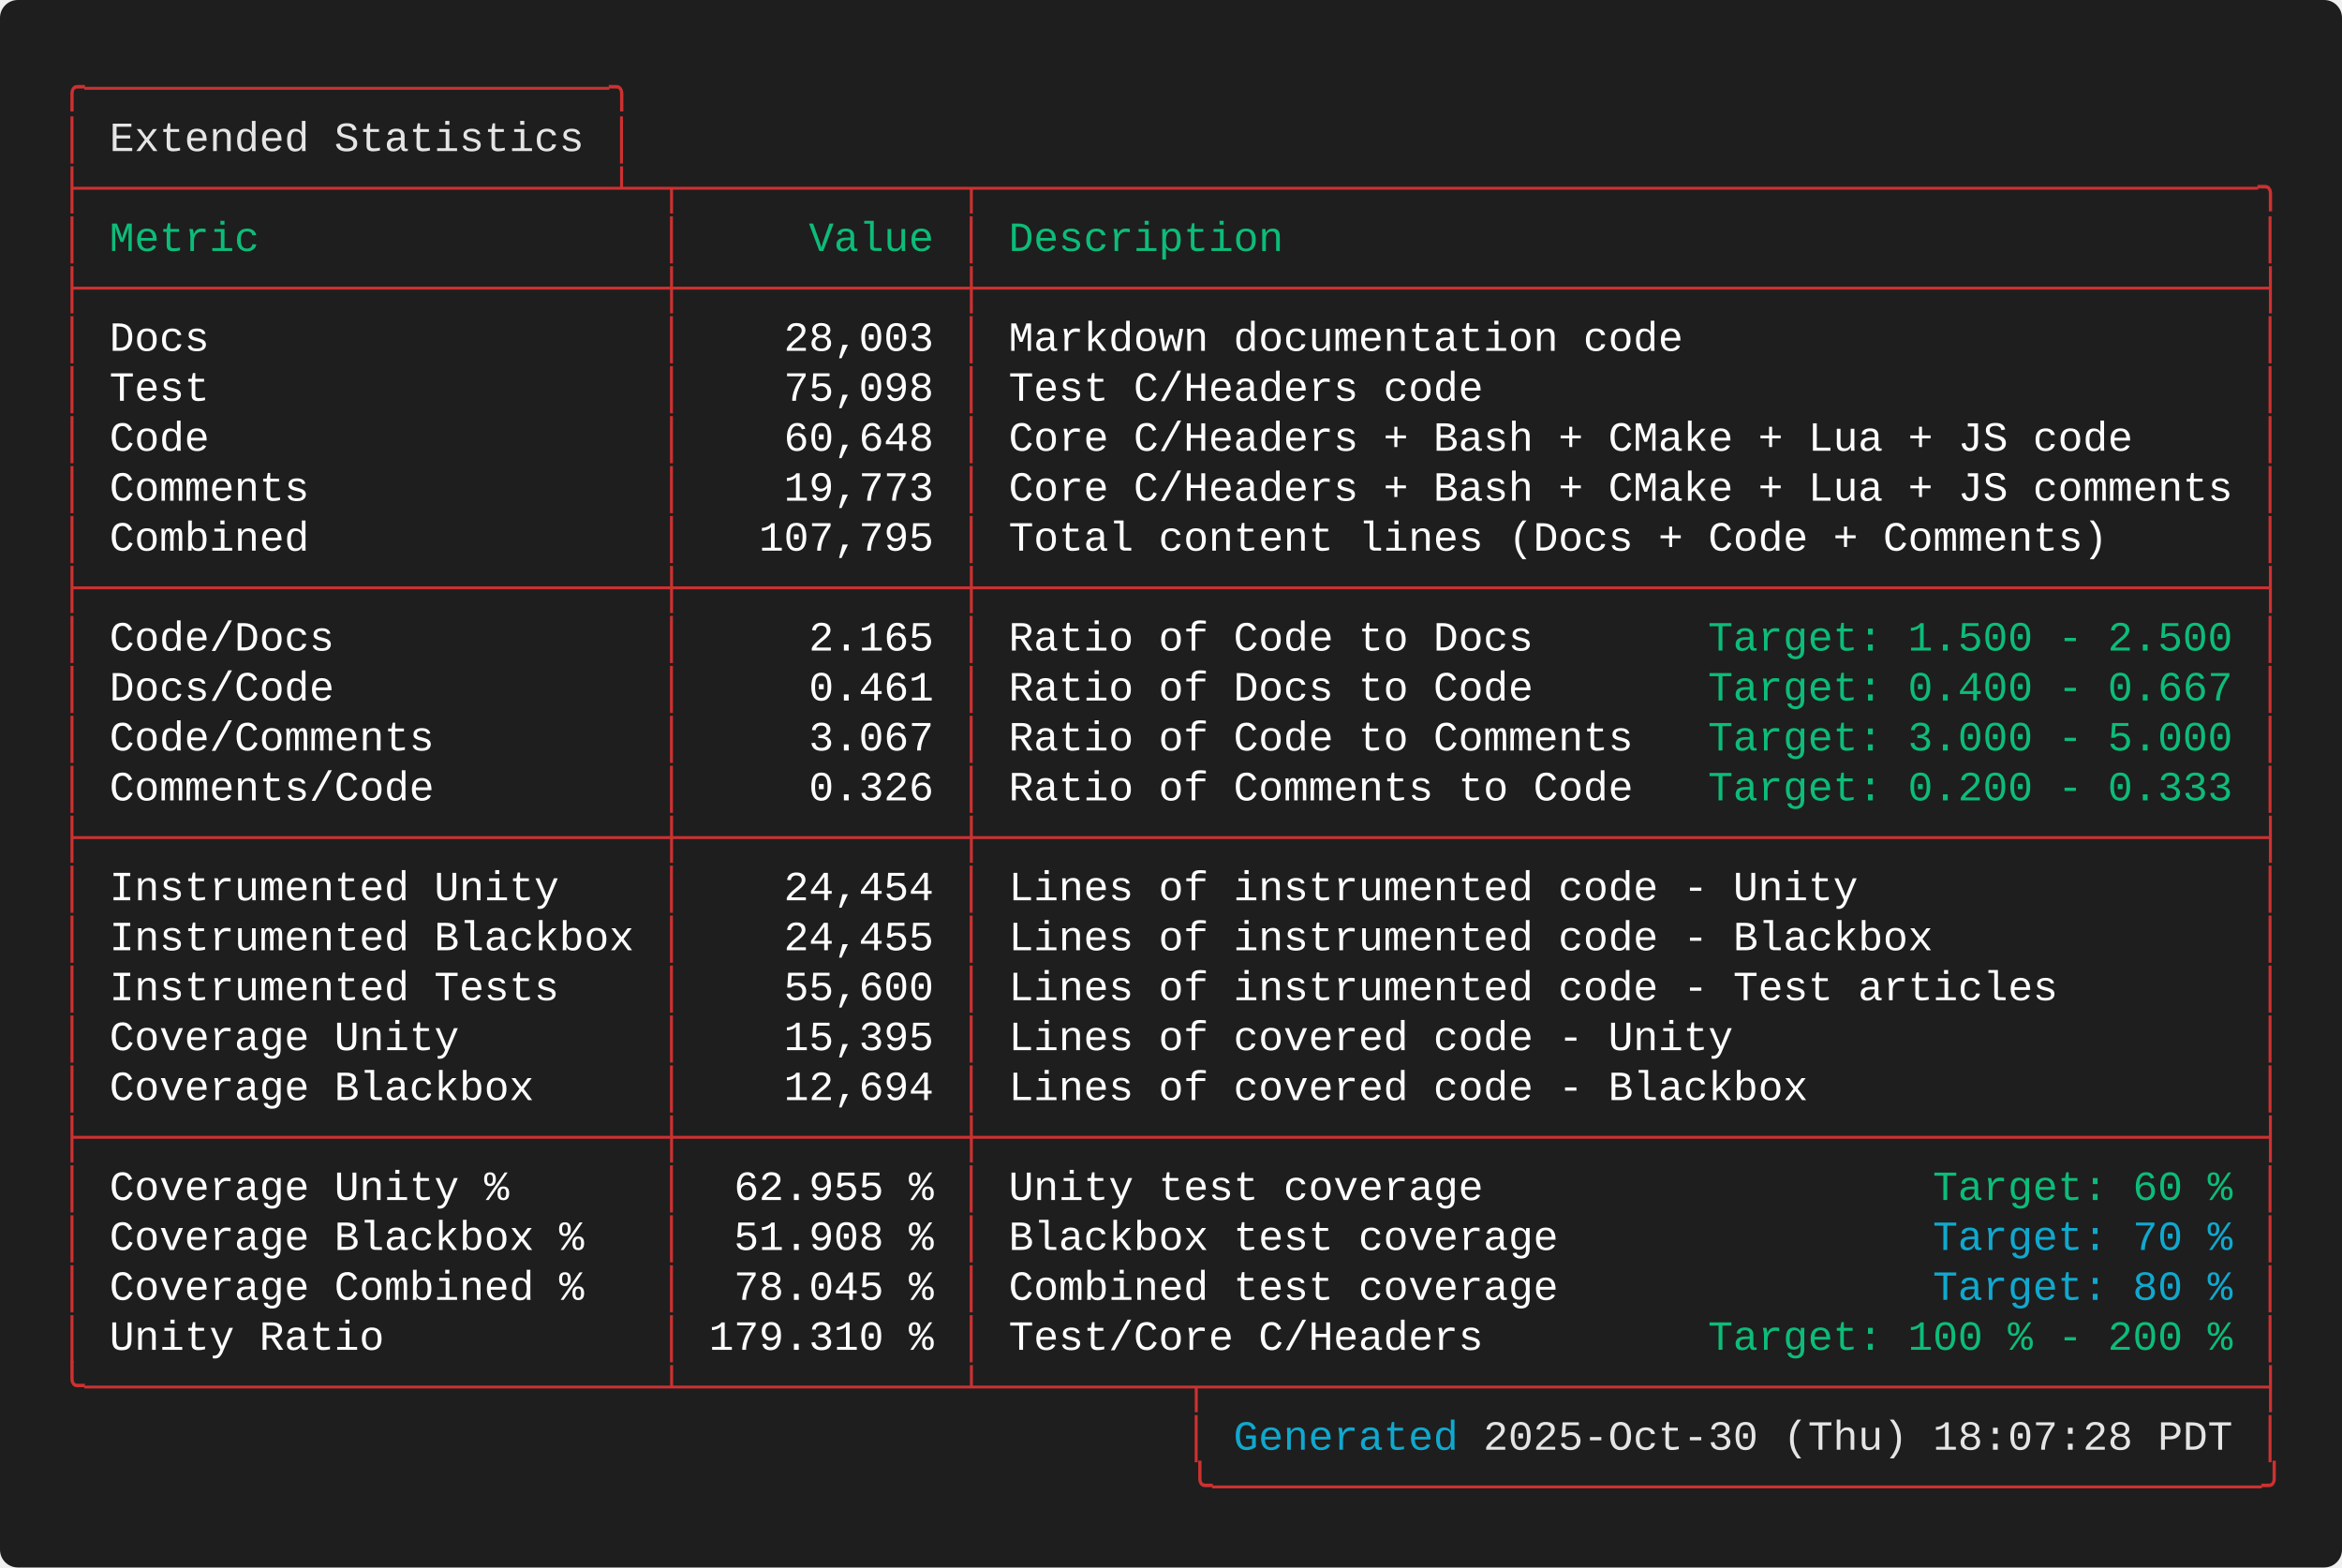
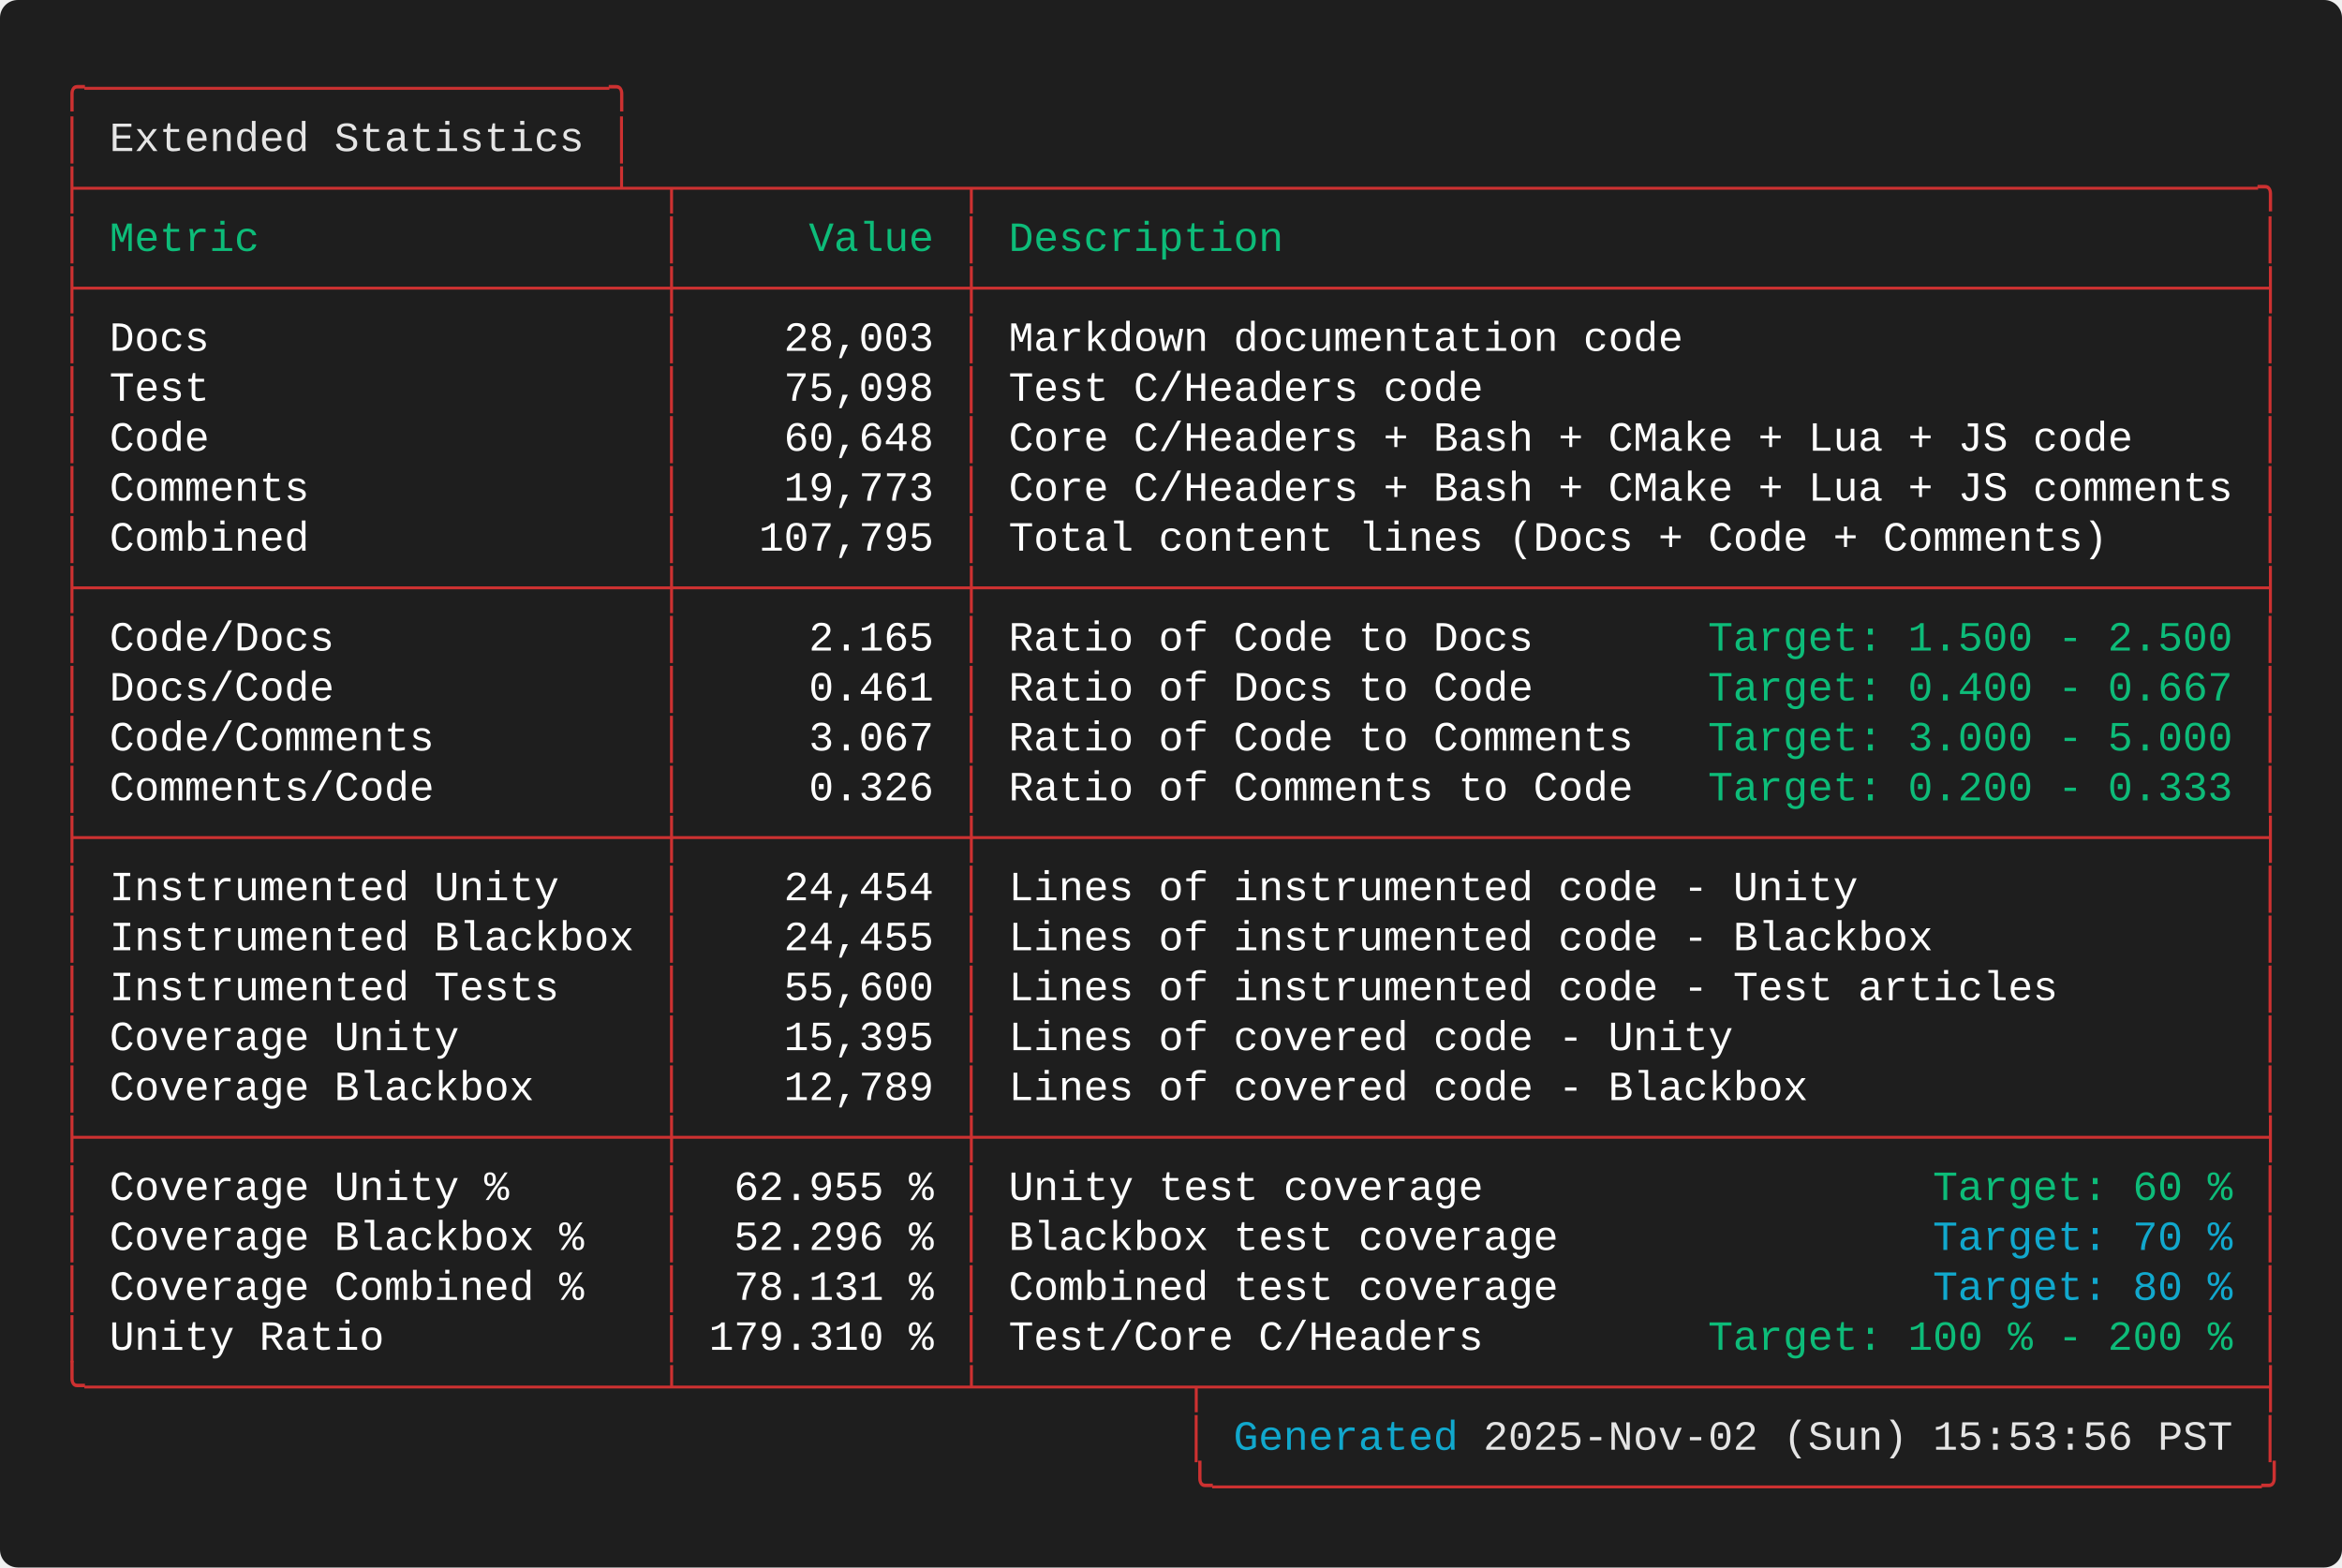
<svg xmlns="http://www.w3.org/2000/svg" width="787.60" height="527.20" viewBox="0 0 787.60 527.20">
  <defs>
    <style type="text/css">.terminal-text { font-family: 'Consolas', 'Consolas', 'Monaco', 'Courier New', monospace; }</style>
  </defs>
  <rect width="100%" height="100%" fill="#1e1e1e" rx="6" />
  <text x="20.00" y="34.00" font-size="14" class="terminal-text" xml:space="preserve" textLength="193.20" lengthAdjust="spacingAndGlyphs" fill="#cd3131">╭─────────────────────╮</text>
  <text x="20.00" y="50.80" font-size="14" class="terminal-text" xml:space="preserve" textLength="16.80" lengthAdjust="spacingAndGlyphs" fill="#cd3131">│ </text>
  <text x="36.80" y="50.80" font-size="14" class="terminal-text" xml:space="preserve" textLength="159.60" lengthAdjust="spacingAndGlyphs" fill="#e5e5e5">Extended Statistics</text>
  <text x="196.40" y="50.80" font-size="14" class="terminal-text" xml:space="preserve" textLength="8.40" lengthAdjust="spacingAndGlyphs" fill="#ffffff"> </text>
  <text x="204.80" y="50.80" font-size="14" class="terminal-text" xml:space="preserve" textLength="8.40" lengthAdjust="spacingAndGlyphs" fill="#cd3131">│</text>
  <text x="20.00" y="67.60" font-size="14" class="terminal-text" xml:space="preserve" textLength="747.60" lengthAdjust="spacingAndGlyphs" fill="#cd3131">├─────────────────────┴─┬───────────┬───────────────────────────────────────────────────╮</text>
  <text x="20.00" y="84.40" font-size="14" class="terminal-text" xml:space="preserve" textLength="8.40" lengthAdjust="spacingAndGlyphs" fill="#cd3131">│</text>
  <text x="28.40" y="84.40" font-size="14" class="terminal-text" xml:space="preserve" textLength="193.20" lengthAdjust="spacingAndGlyphs" fill="#0dbc79"> Metric                </text>
  <text x="221.60" y="84.40" font-size="14" class="terminal-text" xml:space="preserve" textLength="8.40" lengthAdjust="spacingAndGlyphs" fill="#cd3131">│</text>
  <text x="230.00" y="84.40" font-size="14" class="terminal-text" xml:space="preserve" textLength="92.40" lengthAdjust="spacingAndGlyphs" fill="#0dbc79">     Value </text>
  <text x="322.40" y="84.40" font-size="14" class="terminal-text" xml:space="preserve" textLength="8.40" lengthAdjust="spacingAndGlyphs" fill="#cd3131">│</text>
  <text x="330.80" y="84.40" font-size="14" class="terminal-text" xml:space="preserve" textLength="428.40" lengthAdjust="spacingAndGlyphs" fill="#0dbc79"> Description                                       </text>
  <text x="759.20" y="84.40" font-size="14" class="terminal-text" xml:space="preserve" textLength="8.40" lengthAdjust="spacingAndGlyphs" fill="#cd3131">│</text>
  <text x="20.00" y="101.20" font-size="14" class="terminal-text" xml:space="preserve" textLength="747.60" lengthAdjust="spacingAndGlyphs" fill="#cd3131">├───────────────────────┼───────────┼───────────────────────────────────────────────────┤</text>
  <text x="20.00" y="118.00" font-size="14" class="terminal-text" xml:space="preserve" textLength="8.40" lengthAdjust="spacingAndGlyphs" fill="#cd3131">│</text>
  <text x="28.40" y="118.00" font-size="14" class="terminal-text" xml:space="preserve" textLength="193.20" lengthAdjust="spacingAndGlyphs" fill="#ffffff"> Docs                  </text>
  <text x="221.60" y="118.00" font-size="14" class="terminal-text" xml:space="preserve" textLength="8.40" lengthAdjust="spacingAndGlyphs" fill="#cd3131">│</text>
  <text x="230.00" y="118.00" font-size="14" class="terminal-text" xml:space="preserve" textLength="92.40" lengthAdjust="spacingAndGlyphs" fill="#ffffff">    28,003 </text>
  <text x="322.40" y="118.00" font-size="14" class="terminal-text" xml:space="preserve" textLength="8.40" lengthAdjust="spacingAndGlyphs" fill="#cd3131">│</text>
  <text x="330.80" y="118.00" font-size="14" class="terminal-text" xml:space="preserve" textLength="428.40" lengthAdjust="spacingAndGlyphs" fill="#ffffff"> Markdown documentation code                       </text>
  <text x="759.20" y="118.00" font-size="14" class="terminal-text" xml:space="preserve" textLength="8.40" lengthAdjust="spacingAndGlyphs" fill="#cd3131">│</text>
  <text x="20.00" y="134.80" font-size="14" class="terminal-text" xml:space="preserve" textLength="8.40" lengthAdjust="spacingAndGlyphs" fill="#cd3131">│</text>
  <text x="28.40" y="134.80" font-size="14" class="terminal-text" xml:space="preserve" textLength="193.20" lengthAdjust="spacingAndGlyphs" fill="#ffffff"> Test                  </text>
  <text x="221.60" y="134.80" font-size="14" class="terminal-text" xml:space="preserve" textLength="8.40" lengthAdjust="spacingAndGlyphs" fill="#cd3131">│</text>
  <text x="230.00" y="134.80" font-size="14" class="terminal-text" xml:space="preserve" textLength="92.40" lengthAdjust="spacingAndGlyphs" fill="#ffffff">    75,098 </text>
  <text x="322.40" y="134.80" font-size="14" class="terminal-text" xml:space="preserve" textLength="8.40" lengthAdjust="spacingAndGlyphs" fill="#cd3131">│</text>
  <text x="330.80" y="134.80" font-size="14" class="terminal-text" xml:space="preserve" textLength="428.40" lengthAdjust="spacingAndGlyphs" fill="#ffffff"> Test C/Headers code                               </text>
  <text x="759.20" y="134.80" font-size="14" class="terminal-text" xml:space="preserve" textLength="8.40" lengthAdjust="spacingAndGlyphs" fill="#cd3131">│</text>
  <text x="20.00" y="151.60" font-size="14" class="terminal-text" xml:space="preserve" textLength="8.40" lengthAdjust="spacingAndGlyphs" fill="#cd3131">│</text>
  <text x="28.40" y="151.60" font-size="14" class="terminal-text" xml:space="preserve" textLength="193.20" lengthAdjust="spacingAndGlyphs" fill="#ffffff"> Code                  </text>
  <text x="221.60" y="151.60" font-size="14" class="terminal-text" xml:space="preserve" textLength="8.40" lengthAdjust="spacingAndGlyphs" fill="#cd3131">│</text>
  <text x="230.00" y="151.60" font-size="14" class="terminal-text" xml:space="preserve" textLength="92.40" lengthAdjust="spacingAndGlyphs" fill="#ffffff">    60,648 </text>
  <text x="322.40" y="151.60" font-size="14" class="terminal-text" xml:space="preserve" textLength="8.40" lengthAdjust="spacingAndGlyphs" fill="#cd3131">│</text>
  <text x="330.80" y="151.60" font-size="14" class="terminal-text" xml:space="preserve" textLength="428.40" lengthAdjust="spacingAndGlyphs" fill="#ffffff"> Core C/Headers + Bash + CMake + Lua + JS code     </text>
  <text x="759.20" y="151.60" font-size="14" class="terminal-text" xml:space="preserve" textLength="8.40" lengthAdjust="spacingAndGlyphs" fill="#cd3131">│</text>
  <text x="20.00" y="168.40" font-size="14" class="terminal-text" xml:space="preserve" textLength="8.40" lengthAdjust="spacingAndGlyphs" fill="#cd3131">│</text>
  <text x="28.40" y="168.40" font-size="14" class="terminal-text" xml:space="preserve" textLength="193.20" lengthAdjust="spacingAndGlyphs" fill="#ffffff"> Comments              </text>
  <text x="221.60" y="168.40" font-size="14" class="terminal-text" xml:space="preserve" textLength="8.40" lengthAdjust="spacingAndGlyphs" fill="#cd3131">│</text>
  <text x="230.00" y="168.40" font-size="14" class="terminal-text" xml:space="preserve" textLength="92.40" lengthAdjust="spacingAndGlyphs" fill="#ffffff">    19,773 </text>
  <text x="322.40" y="168.40" font-size="14" class="terminal-text" xml:space="preserve" textLength="8.40" lengthAdjust="spacingAndGlyphs" fill="#cd3131">│</text>
  <text x="330.80" y="168.40" font-size="14" class="terminal-text" xml:space="preserve" textLength="428.40" lengthAdjust="spacingAndGlyphs" fill="#ffffff"> Core C/Headers + Bash + CMake + Lua + JS comments </text>
  <text x="759.20" y="168.40" font-size="14" class="terminal-text" xml:space="preserve" textLength="8.40" lengthAdjust="spacingAndGlyphs" fill="#cd3131">│</text>
  <text x="20.00" y="185.20" font-size="14" class="terminal-text" xml:space="preserve" textLength="8.40" lengthAdjust="spacingAndGlyphs" fill="#cd3131">│</text>
  <text x="28.40" y="185.20" font-size="14" class="terminal-text" xml:space="preserve" textLength="193.20" lengthAdjust="spacingAndGlyphs" fill="#ffffff"> Combined              </text>
  <text x="221.60" y="185.20" font-size="14" class="terminal-text" xml:space="preserve" textLength="8.40" lengthAdjust="spacingAndGlyphs" fill="#cd3131">│</text>
  <text x="230.00" y="185.20" font-size="14" class="terminal-text" xml:space="preserve" textLength="92.40" lengthAdjust="spacingAndGlyphs" fill="#ffffff">   107,795 </text>
  <text x="322.40" y="185.20" font-size="14" class="terminal-text" xml:space="preserve" textLength="8.40" lengthAdjust="spacingAndGlyphs" fill="#cd3131">│</text>
  <text x="330.80" y="185.20" font-size="14" class="terminal-text" xml:space="preserve" textLength="428.40" lengthAdjust="spacingAndGlyphs" fill="#ffffff"> Total content lines (Docs + Code + Comments)      </text>
  <text x="759.20" y="185.20" font-size="14" class="terminal-text" xml:space="preserve" textLength="8.40" lengthAdjust="spacingAndGlyphs" fill="#cd3131">│</text>
  <text x="20.00" y="202.00" font-size="14" class="terminal-text" xml:space="preserve" textLength="747.60" lengthAdjust="spacingAndGlyphs" fill="#cd3131">├───────────────────────┼───────────┼───────────────────────────────────────────────────┤</text>
  <text x="20.00" y="218.80" font-size="14" class="terminal-text" xml:space="preserve" textLength="8.40" lengthAdjust="spacingAndGlyphs" fill="#cd3131">│</text>
  <text x="28.40" y="218.80" font-size="14" class="terminal-text" xml:space="preserve" textLength="193.20" lengthAdjust="spacingAndGlyphs" fill="#ffffff"> Code/Docs             </text>
  <text x="221.60" y="218.80" font-size="14" class="terminal-text" xml:space="preserve" textLength="8.40" lengthAdjust="spacingAndGlyphs" fill="#cd3131">│</text>
  <text x="230.00" y="218.80" font-size="14" class="terminal-text" xml:space="preserve" textLength="92.40" lengthAdjust="spacingAndGlyphs" fill="#ffffff">     2.165 </text>
  <text x="322.40" y="218.80" font-size="14" class="terminal-text" xml:space="preserve" textLength="8.40" lengthAdjust="spacingAndGlyphs" fill="#cd3131">│</text>
  <text x="330.80" y="218.80" font-size="14" class="terminal-text" xml:space="preserve" textLength="243.60" lengthAdjust="spacingAndGlyphs" fill="#ffffff"> Ratio of Code to Docs       </text>
  <text x="574.40" y="218.80" font-size="14" class="terminal-text" xml:space="preserve" textLength="176.40" lengthAdjust="spacingAndGlyphs" fill="#0dbc79">Target: 1.500 - 2.500</text>
  <text x="750.80" y="218.80" font-size="14" class="terminal-text" xml:space="preserve" textLength="8.40" lengthAdjust="spacingAndGlyphs" fill="#ffffff"> </text>
  <text x="759.20" y="218.80" font-size="14" class="terminal-text" xml:space="preserve" textLength="8.40" lengthAdjust="spacingAndGlyphs" fill="#cd3131">│</text>
  <text x="20.00" y="235.60" font-size="14" class="terminal-text" xml:space="preserve" textLength="8.40" lengthAdjust="spacingAndGlyphs" fill="#cd3131">│</text>
  <text x="28.40" y="235.60" font-size="14" class="terminal-text" xml:space="preserve" textLength="193.20" lengthAdjust="spacingAndGlyphs" fill="#ffffff"> Docs/Code             </text>
  <text x="221.60" y="235.60" font-size="14" class="terminal-text" xml:space="preserve" textLength="8.40" lengthAdjust="spacingAndGlyphs" fill="#cd3131">│</text>
  <text x="230.00" y="235.60" font-size="14" class="terminal-text" xml:space="preserve" textLength="92.40" lengthAdjust="spacingAndGlyphs" fill="#ffffff">     0.461 </text>
  <text x="322.40" y="235.60" font-size="14" class="terminal-text" xml:space="preserve" textLength="8.40" lengthAdjust="spacingAndGlyphs" fill="#cd3131">│</text>
  <text x="330.80" y="235.60" font-size="14" class="terminal-text" xml:space="preserve" textLength="243.60" lengthAdjust="spacingAndGlyphs" fill="#ffffff"> Ratio of Docs to Code       </text>
  <text x="574.40" y="235.60" font-size="14" class="terminal-text" xml:space="preserve" textLength="176.40" lengthAdjust="spacingAndGlyphs" fill="#0dbc79">Target: 0.400 - 0.667</text>
  <text x="750.80" y="235.60" font-size="14" class="terminal-text" xml:space="preserve" textLength="8.40" lengthAdjust="spacingAndGlyphs" fill="#ffffff"> </text>
  <text x="759.20" y="235.60" font-size="14" class="terminal-text" xml:space="preserve" textLength="8.40" lengthAdjust="spacingAndGlyphs" fill="#cd3131">│</text>
  <text x="20.00" y="252.40" font-size="14" class="terminal-text" xml:space="preserve" textLength="8.40" lengthAdjust="spacingAndGlyphs" fill="#cd3131">│</text>
  <text x="28.40" y="252.40" font-size="14" class="terminal-text" xml:space="preserve" textLength="193.20" lengthAdjust="spacingAndGlyphs" fill="#ffffff"> Code/Comments         </text>
  <text x="221.60" y="252.40" font-size="14" class="terminal-text" xml:space="preserve" textLength="8.40" lengthAdjust="spacingAndGlyphs" fill="#cd3131">│</text>
  <text x="230.00" y="252.40" font-size="14" class="terminal-text" xml:space="preserve" textLength="92.40" lengthAdjust="spacingAndGlyphs" fill="#ffffff">     3.067 </text>
  <text x="322.40" y="252.40" font-size="14" class="terminal-text" xml:space="preserve" textLength="8.40" lengthAdjust="spacingAndGlyphs" fill="#cd3131">│</text>
  <text x="330.80" y="252.40" font-size="14" class="terminal-text" xml:space="preserve" textLength="243.60" lengthAdjust="spacingAndGlyphs" fill="#ffffff"> Ratio of Code to Comments   </text>
  <text x="574.40" y="252.40" font-size="14" class="terminal-text" xml:space="preserve" textLength="176.40" lengthAdjust="spacingAndGlyphs" fill="#0dbc79">Target: 3.000 - 5.000</text>
  <text x="750.80" y="252.40" font-size="14" class="terminal-text" xml:space="preserve" textLength="8.40" lengthAdjust="spacingAndGlyphs" fill="#ffffff"> </text>
  <text x="759.20" y="252.40" font-size="14" class="terminal-text" xml:space="preserve" textLength="8.40" lengthAdjust="spacingAndGlyphs" fill="#cd3131">│</text>
  <text x="20.00" y="269.20" font-size="14" class="terminal-text" xml:space="preserve" textLength="8.40" lengthAdjust="spacingAndGlyphs" fill="#cd3131">│</text>
  <text x="28.40" y="269.20" font-size="14" class="terminal-text" xml:space="preserve" textLength="193.20" lengthAdjust="spacingAndGlyphs" fill="#ffffff"> Comments/Code         </text>
  <text x="221.60" y="269.20" font-size="14" class="terminal-text" xml:space="preserve" textLength="8.40" lengthAdjust="spacingAndGlyphs" fill="#cd3131">│</text>
  <text x="230.00" y="269.20" font-size="14" class="terminal-text" xml:space="preserve" textLength="92.40" lengthAdjust="spacingAndGlyphs" fill="#ffffff">     0.326 </text>
  <text x="322.40" y="269.20" font-size="14" class="terminal-text" xml:space="preserve" textLength="8.40" lengthAdjust="spacingAndGlyphs" fill="#cd3131">│</text>
  <text x="330.80" y="269.20" font-size="14" class="terminal-text" xml:space="preserve" textLength="243.60" lengthAdjust="spacingAndGlyphs" fill="#ffffff"> Ratio of Comments to Code   </text>
  <text x="574.40" y="269.20" font-size="14" class="terminal-text" xml:space="preserve" textLength="176.40" lengthAdjust="spacingAndGlyphs" fill="#0dbc79">Target: 0.200 - 0.333</text>
  <text x="750.80" y="269.20" font-size="14" class="terminal-text" xml:space="preserve" textLength="8.40" lengthAdjust="spacingAndGlyphs" fill="#ffffff"> </text>
  <text x="759.20" y="269.20" font-size="14" class="terminal-text" xml:space="preserve" textLength="8.40" lengthAdjust="spacingAndGlyphs" fill="#cd3131">│</text>
  <text x="20.00" y="286.00" font-size="14" class="terminal-text" xml:space="preserve" textLength="747.60" lengthAdjust="spacingAndGlyphs" fill="#cd3131">├───────────────────────┼───────────┼───────────────────────────────────────────────────┤</text>
  <text x="20.00" y="302.80" font-size="14" class="terminal-text" xml:space="preserve" textLength="8.40" lengthAdjust="spacingAndGlyphs" fill="#cd3131">│</text>
  <text x="28.40" y="302.80" font-size="14" class="terminal-text" xml:space="preserve" textLength="193.20" lengthAdjust="spacingAndGlyphs" fill="#ffffff"> Instrumented Unity    </text>
  <text x="221.60" y="302.80" font-size="14" class="terminal-text" xml:space="preserve" textLength="8.40" lengthAdjust="spacingAndGlyphs" fill="#cd3131">│</text>
  <text x="230.00" y="302.80" font-size="14" class="terminal-text" xml:space="preserve" textLength="92.40" lengthAdjust="spacingAndGlyphs" fill="#ffffff">    24,454 </text>
  <text x="322.40" y="302.80" font-size="14" class="terminal-text" xml:space="preserve" textLength="8.40" lengthAdjust="spacingAndGlyphs" fill="#cd3131">│</text>
  <text x="330.80" y="302.80" font-size="14" class="terminal-text" xml:space="preserve" textLength="428.40" lengthAdjust="spacingAndGlyphs" fill="#ffffff"> Lines of instrumented code - Unity                </text>
  <text x="759.20" y="302.80" font-size="14" class="terminal-text" xml:space="preserve" textLength="8.40" lengthAdjust="spacingAndGlyphs" fill="#cd3131">│</text>
  <text x="20.00" y="319.60" font-size="14" class="terminal-text" xml:space="preserve" textLength="8.40" lengthAdjust="spacingAndGlyphs" fill="#cd3131">│</text>
  <text x="28.40" y="319.60" font-size="14" class="terminal-text" xml:space="preserve" textLength="193.20" lengthAdjust="spacingAndGlyphs" fill="#ffffff"> Instrumented Blackbox </text>
  <text x="221.60" y="319.60" font-size="14" class="terminal-text" xml:space="preserve" textLength="8.40" lengthAdjust="spacingAndGlyphs" fill="#cd3131">│</text>
  <text x="230.00" y="319.60" font-size="14" class="terminal-text" xml:space="preserve" textLength="92.40" lengthAdjust="spacingAndGlyphs" fill="#ffffff">    24,455 </text>
  <text x="322.40" y="319.60" font-size="14" class="terminal-text" xml:space="preserve" textLength="8.40" lengthAdjust="spacingAndGlyphs" fill="#cd3131">│</text>
  <text x="330.80" y="319.60" font-size="14" class="terminal-text" xml:space="preserve" textLength="428.40" lengthAdjust="spacingAndGlyphs" fill="#ffffff"> Lines of instrumented code - Blackbox             </text>
  <text x="759.20" y="319.60" font-size="14" class="terminal-text" xml:space="preserve" textLength="8.40" lengthAdjust="spacingAndGlyphs" fill="#cd3131">│</text>
  <text x="20.00" y="336.40" font-size="14" class="terminal-text" xml:space="preserve" textLength="8.40" lengthAdjust="spacingAndGlyphs" fill="#cd3131">│</text>
  <text x="28.40" y="336.40" font-size="14" class="terminal-text" xml:space="preserve" textLength="193.20" lengthAdjust="spacingAndGlyphs" fill="#ffffff"> Instrumented Tests    </text>
  <text x="221.60" y="336.40" font-size="14" class="terminal-text" xml:space="preserve" textLength="8.40" lengthAdjust="spacingAndGlyphs" fill="#cd3131">│</text>
  <text x="230.00" y="336.40" font-size="14" class="terminal-text" xml:space="preserve" textLength="92.40" lengthAdjust="spacingAndGlyphs" fill="#ffffff">    55,600 </text>
  <text x="322.40" y="336.40" font-size="14" class="terminal-text" xml:space="preserve" textLength="8.40" lengthAdjust="spacingAndGlyphs" fill="#cd3131">│</text>
  <text x="330.80" y="336.40" font-size="14" class="terminal-text" xml:space="preserve" textLength="428.40" lengthAdjust="spacingAndGlyphs" fill="#ffffff"> Lines of instrumented code - Test articles        </text>
  <text x="759.20" y="336.40" font-size="14" class="terminal-text" xml:space="preserve" textLength="8.40" lengthAdjust="spacingAndGlyphs" fill="#cd3131">│</text>
  <text x="20.00" y="353.20" font-size="14" class="terminal-text" xml:space="preserve" textLength="8.40" lengthAdjust="spacingAndGlyphs" fill="#cd3131">│</text>
  <text x="28.40" y="353.20" font-size="14" class="terminal-text" xml:space="preserve" textLength="193.20" lengthAdjust="spacingAndGlyphs" fill="#ffffff"> Coverage Unity        </text>
  <text x="221.60" y="353.20" font-size="14" class="terminal-text" xml:space="preserve" textLength="8.40" lengthAdjust="spacingAndGlyphs" fill="#cd3131">│</text>
  <text x="230.00" y="353.20" font-size="14" class="terminal-text" xml:space="preserve" textLength="92.40" lengthAdjust="spacingAndGlyphs" fill="#ffffff">    15,395 </text>
  <text x="322.40" y="353.20" font-size="14" class="terminal-text" xml:space="preserve" textLength="8.40" lengthAdjust="spacingAndGlyphs" fill="#cd3131">│</text>
  <text x="330.80" y="353.20" font-size="14" class="terminal-text" xml:space="preserve" textLength="428.40" lengthAdjust="spacingAndGlyphs" fill="#ffffff"> Lines of covered code - Unity                     </text>
  <text x="759.20" y="353.20" font-size="14" class="terminal-text" xml:space="preserve" textLength="8.40" lengthAdjust="spacingAndGlyphs" fill="#cd3131">│</text>
  <text x="20.00" y="370.00" font-size="14" class="terminal-text" xml:space="preserve" textLength="8.40" lengthAdjust="spacingAndGlyphs" fill="#cd3131">│</text>
  <text x="28.40" y="370.00" font-size="14" class="terminal-text" xml:space="preserve" textLength="193.20" lengthAdjust="spacingAndGlyphs" fill="#ffffff"> Coverage Blackbox     </text>
  <text x="221.60" y="370.00" font-size="14" class="terminal-text" xml:space="preserve" textLength="8.40" lengthAdjust="spacingAndGlyphs" fill="#cd3131">│</text>
-   <text x="230.00" y="370.00" font-size="14" class="terminal-text" xml:space="preserve" textLength="92.40" lengthAdjust="spacingAndGlyphs" fill="#ffffff">    12,694 </text>
+   <text x="230.00" y="370.00" font-size="14" class="terminal-text" xml:space="preserve" textLength="92.40" lengthAdjust="spacingAndGlyphs" fill="#ffffff">    12,789 </text>
  <text x="322.40" y="370.00" font-size="14" class="terminal-text" xml:space="preserve" textLength="8.40" lengthAdjust="spacingAndGlyphs" fill="#cd3131">│</text>
  <text x="330.80" y="370.00" font-size="14" class="terminal-text" xml:space="preserve" textLength="428.40" lengthAdjust="spacingAndGlyphs" fill="#ffffff"> Lines of covered code - Blackbox                  </text>
  <text x="759.20" y="370.00" font-size="14" class="terminal-text" xml:space="preserve" textLength="8.40" lengthAdjust="spacingAndGlyphs" fill="#cd3131">│</text>
  <text x="20.00" y="386.80" font-size="14" class="terminal-text" xml:space="preserve" textLength="747.60" lengthAdjust="spacingAndGlyphs" fill="#cd3131">├───────────────────────┼───────────┼───────────────────────────────────────────────────┤</text>
  <text x="20.00" y="403.60" font-size="14" class="terminal-text" xml:space="preserve" textLength="8.40" lengthAdjust="spacingAndGlyphs" fill="#cd3131">│</text>
  <text x="28.40" y="403.60" font-size="14" class="terminal-text" xml:space="preserve" textLength="193.20" lengthAdjust="spacingAndGlyphs" fill="#ffffff"> Coverage Unity %      </text>
  <text x="221.60" y="403.60" font-size="14" class="terminal-text" xml:space="preserve" textLength="8.40" lengthAdjust="spacingAndGlyphs" fill="#cd3131">│</text>
  <text x="230.00" y="403.60" font-size="14" class="terminal-text" xml:space="preserve" textLength="92.40" lengthAdjust="spacingAndGlyphs" fill="#ffffff">  62.955 % </text>
  <text x="322.40" y="403.60" font-size="14" class="terminal-text" xml:space="preserve" textLength="8.40" lengthAdjust="spacingAndGlyphs" fill="#cd3131">│</text>
  <text x="330.80" y="403.60" font-size="14" class="terminal-text" xml:space="preserve" textLength="319.20" lengthAdjust="spacingAndGlyphs" fill="#ffffff"> Unity test coverage                  </text>
  <text x="650.00" y="403.60" font-size="14" class="terminal-text" xml:space="preserve" textLength="100.80" lengthAdjust="spacingAndGlyphs" fill="#0dbc79">Target: 60 %</text>
  <text x="750.80" y="403.60" font-size="14" class="terminal-text" xml:space="preserve" textLength="8.40" lengthAdjust="spacingAndGlyphs" fill="#ffffff"> </text>
  <text x="759.20" y="403.60" font-size="14" class="terminal-text" xml:space="preserve" textLength="8.40" lengthAdjust="spacingAndGlyphs" fill="#cd3131">│</text>
  <text x="20.00" y="420.40" font-size="14" class="terminal-text" xml:space="preserve" textLength="8.40" lengthAdjust="spacingAndGlyphs" fill="#cd3131">│</text>
  <text x="28.40" y="420.40" font-size="14" class="terminal-text" xml:space="preserve" textLength="193.20" lengthAdjust="spacingAndGlyphs" fill="#ffffff"> Coverage Blackbox %   </text>
  <text x="221.60" y="420.40" font-size="14" class="terminal-text" xml:space="preserve" textLength="8.40" lengthAdjust="spacingAndGlyphs" fill="#cd3131">│</text>
-   <text x="230.00" y="420.40" font-size="14" class="terminal-text" xml:space="preserve" textLength="92.40" lengthAdjust="spacingAndGlyphs" fill="#ffffff">  51.908 % </text>
+   <text x="230.00" y="420.40" font-size="14" class="terminal-text" xml:space="preserve" textLength="92.40" lengthAdjust="spacingAndGlyphs" fill="#ffffff">  52.296 % </text>
  <text x="322.40" y="420.40" font-size="14" class="terminal-text" xml:space="preserve" textLength="8.40" lengthAdjust="spacingAndGlyphs" fill="#cd3131">│</text>
  <text x="330.80" y="420.40" font-size="14" class="terminal-text" xml:space="preserve" textLength="319.20" lengthAdjust="spacingAndGlyphs" fill="#ffffff"> Blackbox test coverage               </text>
  <text x="650.00" y="420.40" font-size="14" class="terminal-text" xml:space="preserve" textLength="100.80" lengthAdjust="spacingAndGlyphs" fill="#11a8cd">Target: 70 %</text>
  <text x="750.80" y="420.40" font-size="14" class="terminal-text" xml:space="preserve" textLength="8.40" lengthAdjust="spacingAndGlyphs" fill="#ffffff"> </text>
  <text x="759.20" y="420.40" font-size="14" class="terminal-text" xml:space="preserve" textLength="8.40" lengthAdjust="spacingAndGlyphs" fill="#cd3131">│</text>
  <text x="20.00" y="437.20" font-size="14" class="terminal-text" xml:space="preserve" textLength="8.40" lengthAdjust="spacingAndGlyphs" fill="#cd3131">│</text>
  <text x="28.40" y="437.20" font-size="14" class="terminal-text" xml:space="preserve" textLength="193.20" lengthAdjust="spacingAndGlyphs" fill="#ffffff"> Coverage Combined %   </text>
  <text x="221.60" y="437.20" font-size="14" class="terminal-text" xml:space="preserve" textLength="8.40" lengthAdjust="spacingAndGlyphs" fill="#cd3131">│</text>
-   <text x="230.00" y="437.20" font-size="14" class="terminal-text" xml:space="preserve" textLength="92.40" lengthAdjust="spacingAndGlyphs" fill="#ffffff">  78.045 % </text>
+   <text x="230.00" y="437.20" font-size="14" class="terminal-text" xml:space="preserve" textLength="92.40" lengthAdjust="spacingAndGlyphs" fill="#ffffff">  78.131 % </text>
  <text x="322.40" y="437.20" font-size="14" class="terminal-text" xml:space="preserve" textLength="8.40" lengthAdjust="spacingAndGlyphs" fill="#cd3131">│</text>
  <text x="330.80" y="437.20" font-size="14" class="terminal-text" xml:space="preserve" textLength="319.20" lengthAdjust="spacingAndGlyphs" fill="#ffffff"> Combined test coverage               </text>
  <text x="650.00" y="437.20" font-size="14" class="terminal-text" xml:space="preserve" textLength="100.80" lengthAdjust="spacingAndGlyphs" fill="#11a8cd">Target: 80 %</text>
  <text x="750.80" y="437.20" font-size="14" class="terminal-text" xml:space="preserve" textLength="8.40" lengthAdjust="spacingAndGlyphs" fill="#ffffff"> </text>
  <text x="759.20" y="437.20" font-size="14" class="terminal-text" xml:space="preserve" textLength="8.40" lengthAdjust="spacingAndGlyphs" fill="#cd3131">│</text>
  <text x="20.00" y="454.00" font-size="14" class="terminal-text" xml:space="preserve" textLength="8.40" lengthAdjust="spacingAndGlyphs" fill="#cd3131">│</text>
  <text x="28.40" y="454.00" font-size="14" class="terminal-text" xml:space="preserve" textLength="193.20" lengthAdjust="spacingAndGlyphs" fill="#ffffff"> Unity Ratio           </text>
  <text x="221.60" y="454.00" font-size="14" class="terminal-text" xml:space="preserve" textLength="8.40" lengthAdjust="spacingAndGlyphs" fill="#cd3131">│</text>
  <text x="230.00" y="454.00" font-size="14" class="terminal-text" xml:space="preserve" textLength="92.40" lengthAdjust="spacingAndGlyphs" fill="#ffffff"> 179.310 % </text>
  <text x="322.40" y="454.00" font-size="14" class="terminal-text" xml:space="preserve" textLength="8.40" lengthAdjust="spacingAndGlyphs" fill="#cd3131">│</text>
  <text x="330.80" y="454.00" font-size="14" class="terminal-text" xml:space="preserve" textLength="243.60" lengthAdjust="spacingAndGlyphs" fill="#ffffff"> Test/Core C/Headers         </text>
  <text x="574.40" y="454.00" font-size="14" class="terminal-text" xml:space="preserve" textLength="176.40" lengthAdjust="spacingAndGlyphs" fill="#0dbc79">Target: 100 % - 200 %</text>
  <text x="750.80" y="454.00" font-size="14" class="terminal-text" xml:space="preserve" textLength="8.40" lengthAdjust="spacingAndGlyphs" fill="#ffffff"> </text>
  <text x="759.20" y="454.00" font-size="14" class="terminal-text" xml:space="preserve" textLength="8.40" lengthAdjust="spacingAndGlyphs" fill="#cd3131">│</text>
  <text x="20.00" y="470.80" font-size="14" class="terminal-text" xml:space="preserve" textLength="747.60" lengthAdjust="spacingAndGlyphs" fill="#cd3131">╰───────────────────────┴───────────┴────────┬──────────────────────────────────────────┤</text>
  <text x="20.00" y="487.60" font-size="14" class="terminal-text" xml:space="preserve" textLength="394.80" lengthAdjust="spacingAndGlyphs" fill="#cd3131">                                             │ </text>
  <text x="414.80" y="487.60" font-size="14" class="terminal-text" xml:space="preserve" textLength="75.60" lengthAdjust="spacingAndGlyphs" fill="#11a8cd">Generated</text>
-   <text x="490.40" y="487.60" font-size="14" class="terminal-text" xml:space="preserve" textLength="260.40" lengthAdjust="spacingAndGlyphs" fill="#e5e5e5"> 2025-Oct-30 (Thu) 18:07:28 PDT</text>
+   <text x="490.40" y="487.60" font-size="14" class="terminal-text" xml:space="preserve" textLength="260.40" lengthAdjust="spacingAndGlyphs" fill="#e5e5e5"> 2025-Nov-02 (Sun) 15:53:56 PST</text>
  <text x="750.80" y="487.60" font-size="14" class="terminal-text" xml:space="preserve" textLength="8.40" lengthAdjust="spacingAndGlyphs" fill="#ffffff"> </text>
  <text x="759.20" y="487.60" font-size="14" class="terminal-text" xml:space="preserve" textLength="8.40" lengthAdjust="spacingAndGlyphs" fill="#cd3131">│</text>
  <text x="20.00" y="504.40" font-size="14" class="terminal-text" xml:space="preserve" textLength="747.60" lengthAdjust="spacingAndGlyphs" fill="#cd3131">                                             ╰──────────────────────────────────────────╯</text>
</svg>
